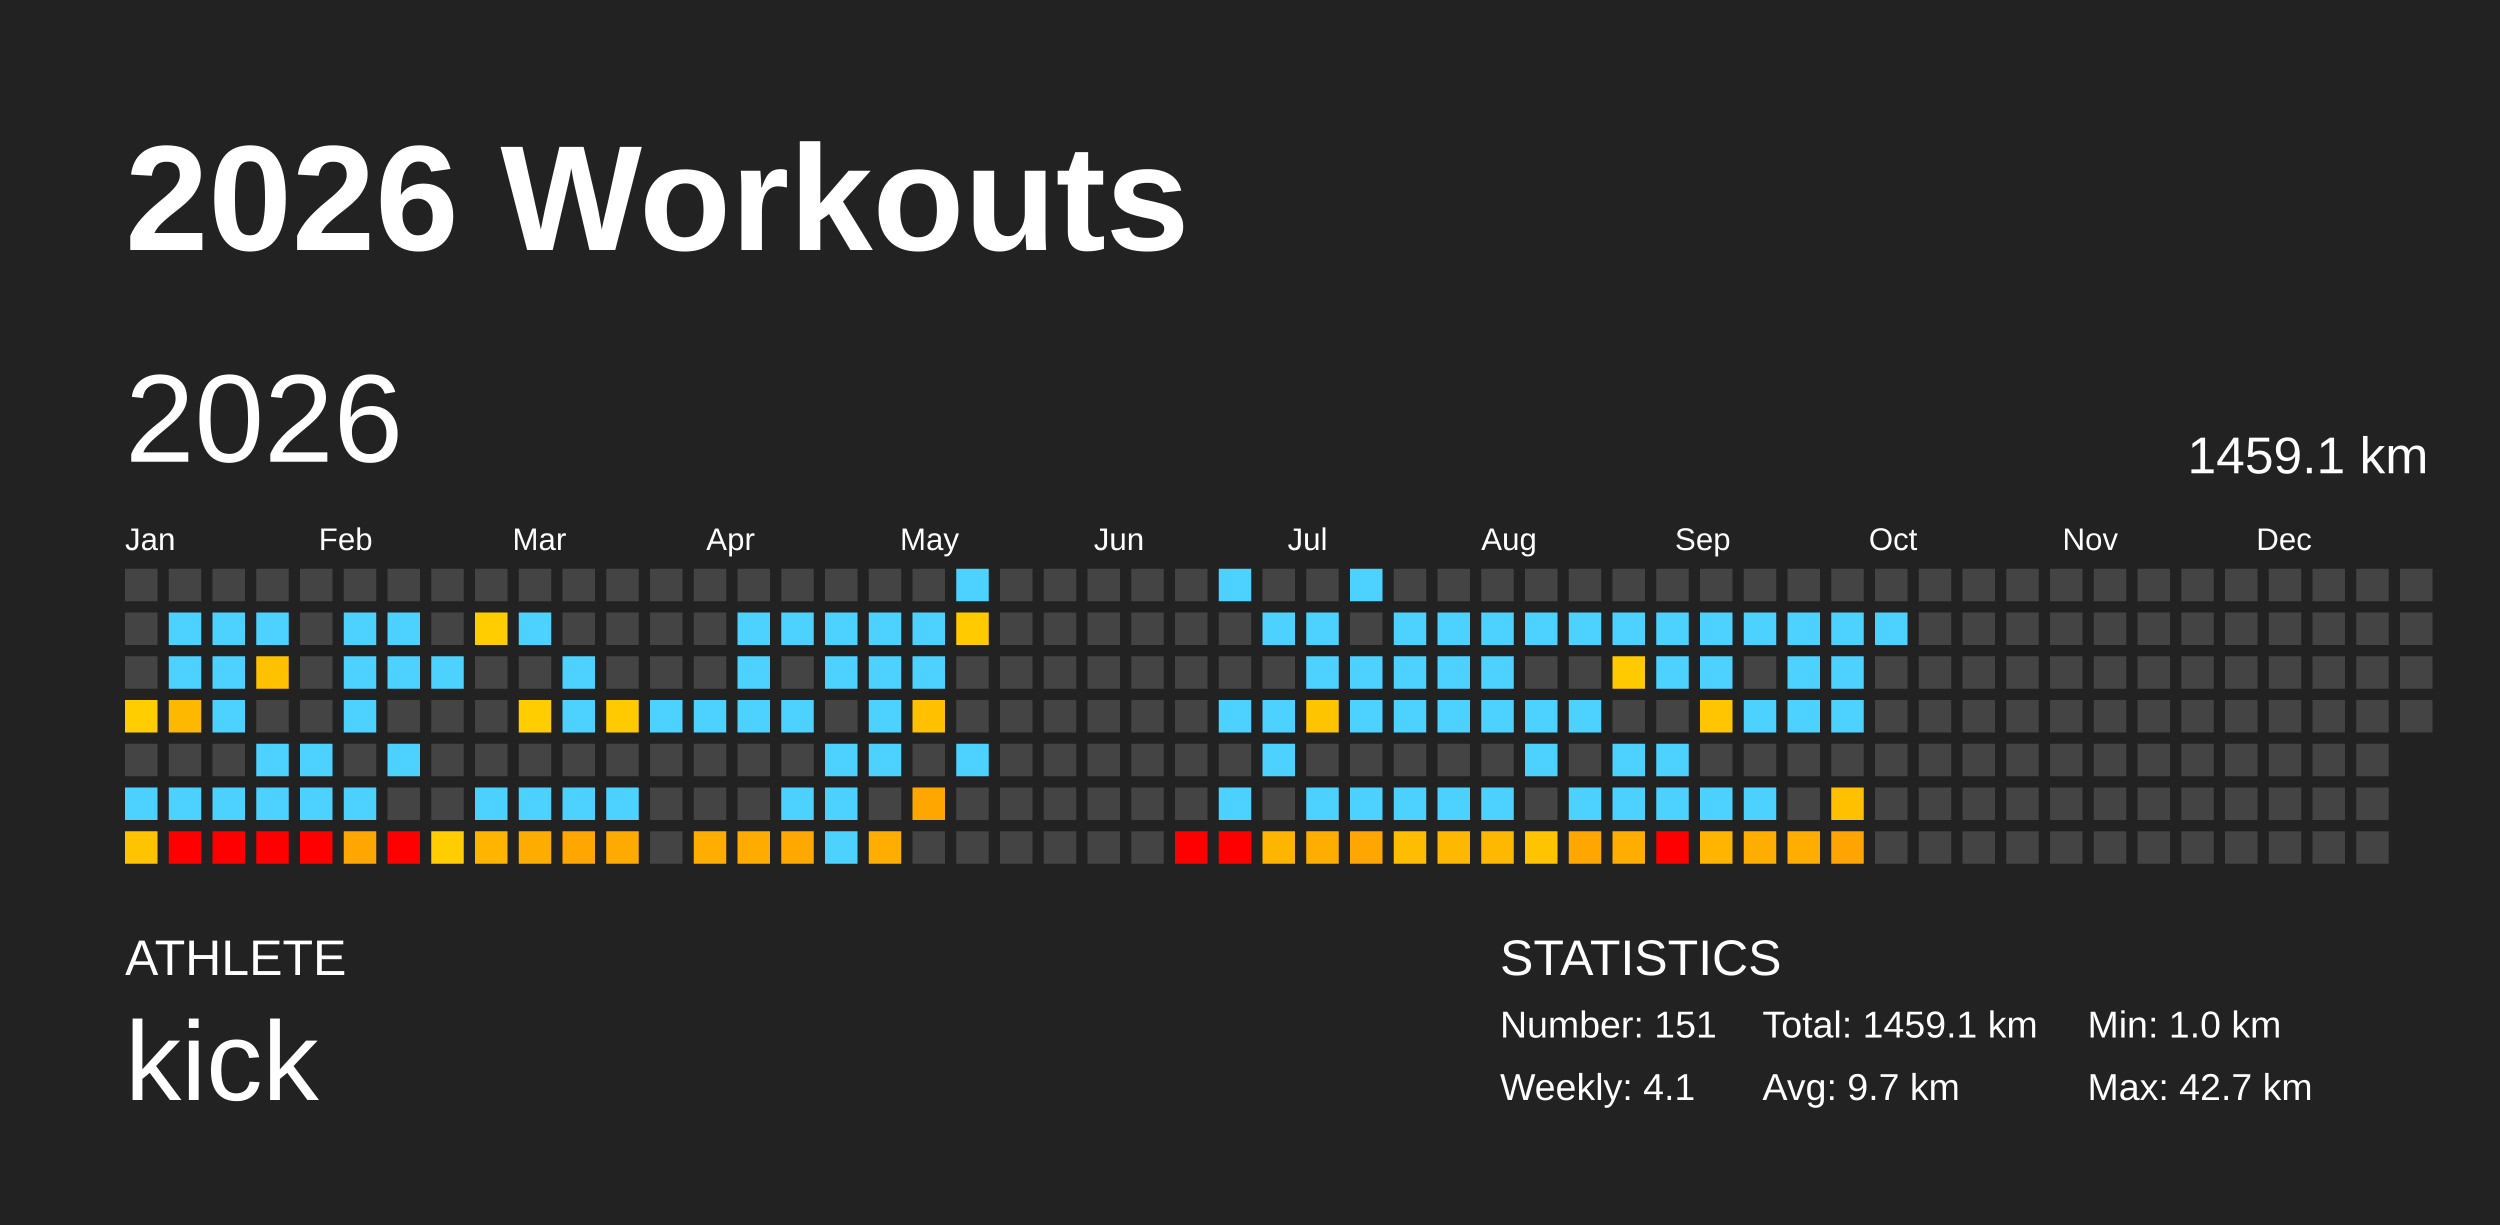
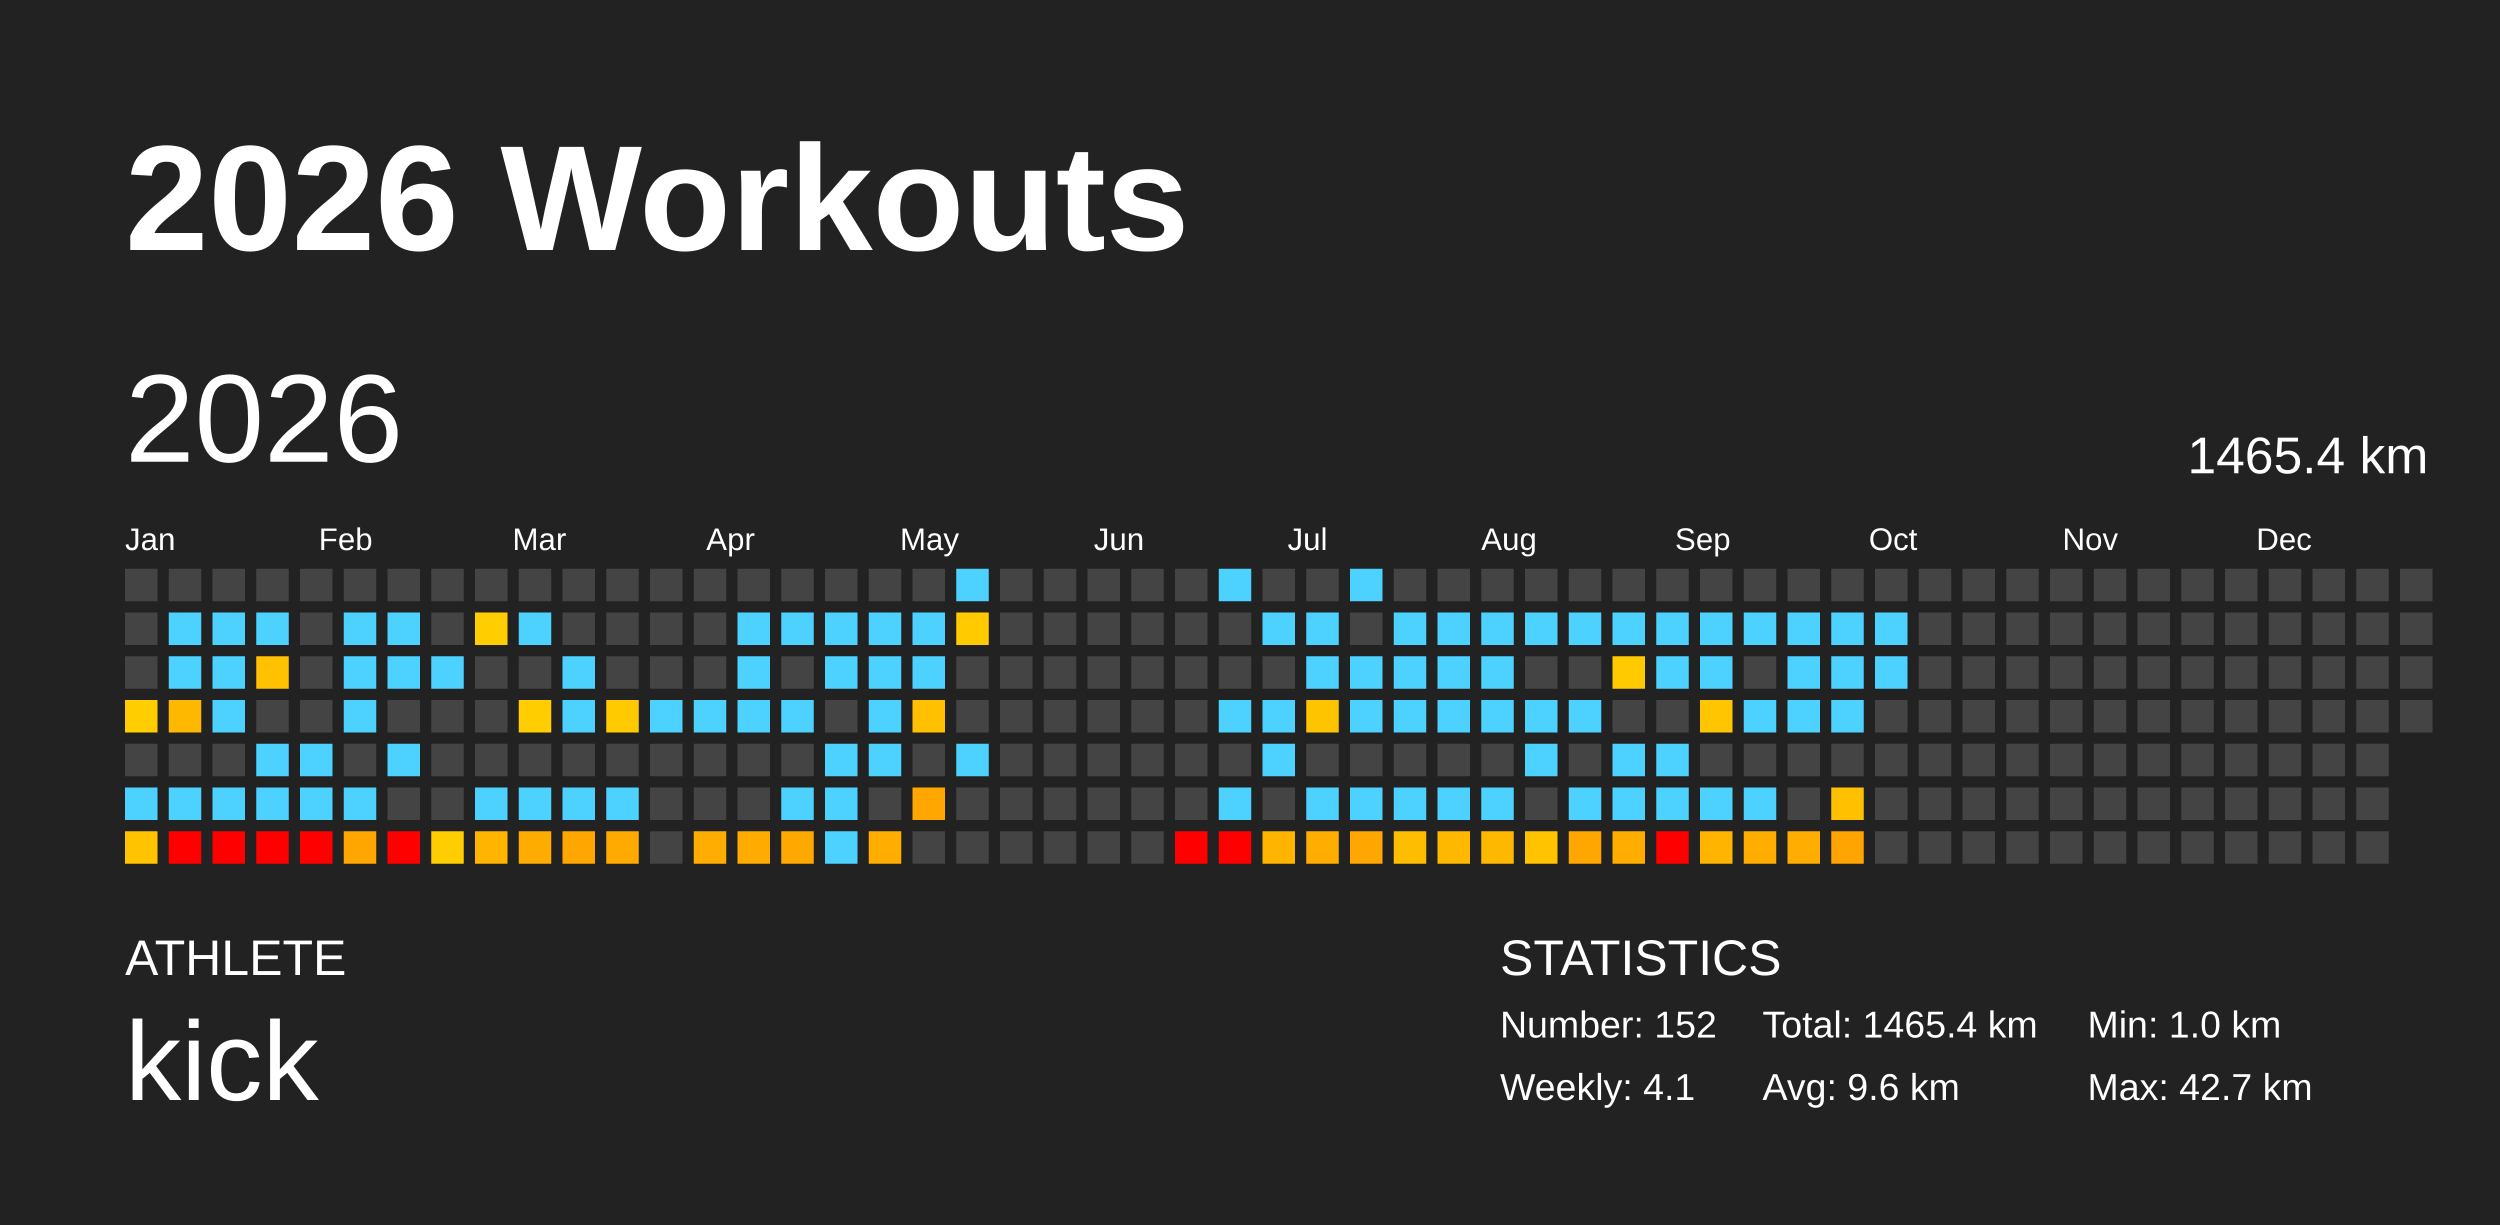
<svg xmlns="http://www.w3.org/2000/svg" baseProfile="full" height="98mm" version="1.1" viewBox="0,0,200,98" width="200mm">
  <defs />
  <rect fill="#222222" height="98" width="200" x="0" y="0" />
  <text fill="#FFFFFF" style="font-size:12px; font-family:Arial; font-weight:bold;" x="10" y="20">2026 Workouts</text>
  <text fill="#FFFFFF" style="font-size:4px; font-family:Arial" x="10" y="78">ATHLETE</text>
  <text fill="#FFFFFF" style="font-size:9px; font-family:Arial" x="10" y="88">kick</text>
  <text fill="#FFFFFF" style="font-size:4px; font-family:Arial" x="120" y="78">STATISTICS</text>
-   <text fill="#FFFFFF" style="font-size:3px; font-family:Arial" x="120" y="83">Number: 151</text>
+   <text fill="#FFFFFF" style="font-size:3px; font-family:Arial" x="120" y="83">Number: 152</text>
  <text fill="#FFFFFF" style="font-size:3px; font-family:Arial" x="120" y="88">Weekly: 4.1</text>
-   <text fill="#FFFFFF" style="font-size:3px; font-family:Arial" x="141" y="83">Total: 1459.1 km</text>
-   <text fill="#FFFFFF" style="font-size:3px; font-family:Arial" x="141" y="88">Avg: 9.7 km</text>
+   <text fill="#FFFFFF" style="font-size:3px; font-family:Arial" x="141" y="83">Total: 1465.4 km</text>
+   <text fill="#FFFFFF" style="font-size:3px; font-family:Arial" x="141" y="88">Avg: 9.6 km</text>
  <text fill="#FFFFFF" style="font-size:3px; font-family:Arial" x="167" y="83">Min: 1.0 km</text>
  <text fill="#FFFFFF" style="font-size:3px; font-family:Arial" x="167" y="88">Max: 42.7 km</text>
  <text dominant-baseline="hanging" fill="#FFFFFF" style="font-size:10.0px; font-family:Arial;" x="10" y="30">2026</text>
-   <text dominant-baseline="hanging" fill="#FFFFFF" style="font-size:4.125px; font-family:Arial;" x="175" y="35">1459.1 km</text>
+   <text dominant-baseline="hanging" fill="#FFFFFF" style="font-size:4.125px; font-family:Arial;" x="175" y="35">1465.4 km</text>
  <text fill="#FFFFFF" style="font-size:2.5px; font-family:Arial" x="10.0" y="44">Jan</text>
  <text fill="#FFFFFF" style="font-size:2.5px; font-family:Arial" x="25.5" y="44">Feb</text>
  <text fill="#FFFFFF" style="font-size:2.5px; font-family:Arial" x="41.0" y="44">Mar</text>
  <text fill="#FFFFFF" style="font-size:2.5px; font-family:Arial" x="56.5" y="44">Apr</text>
  <text fill="#FFFFFF" style="font-size:2.5px; font-family:Arial" x="72.0" y="44">May</text>
  <text fill="#FFFFFF" style="font-size:2.5px; font-family:Arial" x="87.5" y="44">Jun</text>
  <text fill="#FFFFFF" style="font-size:2.5px; font-family:Arial" x="103.0" y="44">Jul</text>
  <text fill="#FFFFFF" style="font-size:2.5px; font-family:Arial" x="118.5" y="44">Aug</text>
  <text fill="#FFFFFF" style="font-size:2.5px; font-family:Arial" x="134.0" y="44">Sep</text>
  <text fill="#FFFFFF" style="font-size:2.5px; font-family:Arial" x="149.5" y="44">Oct</text>
  <text fill="#FFFFFF" style="font-size:2.5px; font-family:Arial" x="165.0" y="44">Nov</text>
  <text fill="#FFFFFF" style="font-size:2.5px; font-family:Arial" x="180.5" y="44">Dec</text>
  <rect fill="#444444" height="2.6" width="2.6" x="10.0" y="45.5" />
  <rect fill="#444444" height="2.6" width="2.6" x="10.0" y="49.0" />
  <rect fill="#444444" height="2.6" width="2.6" x="10.0" y="52.5" />
  <rect fill="#ffcd00" height="2.6" width="2.6" x="10.0" y="56.0" />
  <rect fill="#444444" height="2.6" width="2.6" x="10.0" y="59.5" />
  <rect fill="#4dd2ff" height="2.6" width="2.6" x="10.0" y="63.0" />
  <rect fill="#ffc300" height="2.6" width="2.6" x="10.0" y="66.5" />
  <rect fill="#444444" height="2.6" width="2.6" x="13.5" y="45.5" />
  <rect fill="#4dd2ff" height="2.6" width="2.6" x="13.5" y="49.0" />
  <rect fill="#4dd2ff" height="2.6" width="2.6" x="13.5" y="52.5" />
  <rect fill="#ffb800" height="2.6" width="2.6" x="13.5" y="56.0" />
  <rect fill="#444444" height="2.6" width="2.6" x="13.5" y="59.5" />
  <rect fill="#4dd2ff" height="2.6" width="2.6" x="13.5" y="63.0" />
  <rect fill="red" height="2.6" width="2.6" x="13.5" y="66.5" />
  <rect fill="#444444" height="2.6" width="2.6" x="17.0" y="45.5" />
  <rect fill="#4dd2ff" height="2.6" width="2.6" x="17.0" y="49.0" />
  <rect fill="#4dd2ff" height="2.6" width="2.6" x="17.0" y="52.5" />
  <rect fill="#4dd2ff" height="2.6" width="2.6" x="17.0" y="56.0" />
  <rect fill="#444444" height="2.6" width="2.6" x="17.0" y="59.5" />
  <rect fill="#4dd2ff" height="2.6" width="2.6" x="17.0" y="63.0" />
  <rect fill="red" height="2.6" width="2.6" x="17.0" y="66.5" />
  <rect fill="#444444" height="2.6" width="2.6" x="20.5" y="45.5" />
  <rect fill="#4dd2ff" height="2.6" width="2.6" x="20.5" y="49.0" />
  <rect fill="#ffc100" height="2.6" width="2.6" x="20.5" y="52.5" />
  <rect fill="#444444" height="2.6" width="2.6" x="20.5" y="56.0" />
  <rect fill="#4dd2ff" height="2.6" width="2.6" x="20.5" y="59.5" />
  <rect fill="#4dd2ff" height="2.6" width="2.6" x="20.5" y="63.0" />
  <rect fill="red" height="2.6" width="2.6" x="20.5" y="66.5" />
  <rect fill="#444444" height="2.6" width="2.6" x="24.0" y="45.5" />
  <rect fill="#444444" height="2.6" width="2.6" x="24.0" y="49.0" />
  <rect fill="#444444" height="2.6" width="2.6" x="24.0" y="52.5" />
  <rect fill="#444444" height="2.6" width="2.6" x="24.0" y="56.0" />
  <rect fill="#4dd2ff" height="2.6" width="2.6" x="24.0" y="59.5" />
  <rect fill="#4dd2ff" height="2.6" width="2.6" x="24.0" y="63.0" />
  <rect fill="red" height="2.6" width="2.6" x="24.0" y="66.5" />
  <rect fill="#444444" height="2.6" width="2.6" x="27.5" y="45.5" />
  <rect fill="#4dd2ff" height="2.6" width="2.6" x="27.5" y="49.0" />
  <rect fill="#4dd2ff" height="2.6" width="2.6" x="27.5" y="52.5" />
  <rect fill="#4dd2ff" height="2.6" width="2.6" x="27.5" y="56.0" />
  <rect fill="#444444" height="2.6" width="2.6" x="27.5" y="59.5" />
  <rect fill="#4dd2ff" height="2.6" width="2.6" x="27.5" y="63.0" />
  <rect fill="#ffa700" height="2.6" width="2.6" x="27.5" y="66.5" />
  <rect fill="#444444" height="2.6" width="2.6" x="31.0" y="45.5" />
  <rect fill="#4dd2ff" height="2.6" width="2.6" x="31.0" y="49.0" />
  <rect fill="#4dd2ff" height="2.6" width="2.6" x="31.0" y="52.5" />
  <rect fill="#444444" height="2.6" width="2.6" x="31.0" y="56.0" />
  <rect fill="#4dd2ff" height="2.6" width="2.6" x="31.0" y="59.5" />
  <rect fill="#444444" height="2.6" width="2.6" x="31.0" y="63.0" />
  <rect fill="red" height="2.6" width="2.6" x="31.0" y="66.5" />
  <rect fill="#444444" height="2.6" width="2.6" x="34.5" y="45.5" />
  <rect fill="#444444" height="2.6" width="2.6" x="34.5" y="49.0" />
  <rect fill="#4dd2ff" height="2.6" width="2.6" x="34.5" y="52.5" />
  <rect fill="#444444" height="2.6" width="2.6" x="34.5" y="56.0" />
  <rect fill="#444444" height="2.6" width="2.6" x="34.5" y="59.5" />
  <rect fill="#444444" height="2.6" width="2.6" x="34.5" y="63.0" />
  <rect fill="#ffcd00" height="2.6" width="2.6" x="34.5" y="66.5" />
  <rect fill="#444444" height="2.6" width="2.6" x="38.0" y="45.5" />
  <rect fill="#ffcd00" height="2.6" width="2.6" x="38.0" y="49.0" />
  <rect fill="#444444" height="2.6" width="2.6" x="38.0" y="52.5" />
  <rect fill="#444444" height="2.6" width="2.6" x="38.0" y="56.0" />
  <rect fill="#444444" height="2.6" width="2.6" x="38.0" y="59.5" />
  <rect fill="#4dd2ff" height="2.6" width="2.6" x="38.0" y="63.0" />
  <rect fill="#ffb500" height="2.6" width="2.6" x="38.0" y="66.5" />
  <rect fill="#444444" height="2.6" width="2.6" x="41.5" y="45.5" />
  <rect fill="#4dd2ff" height="2.6" width="2.6" x="41.5" y="49.0" />
  <rect fill="#444444" height="2.6" width="2.6" x="41.5" y="52.5" />
  <rect fill="#ffcd00" height="2.6" width="2.6" x="41.5" y="56.0" />
  <rect fill="#444444" height="2.6" width="2.6" x="41.5" y="59.5" />
  <rect fill="#4dd2ff" height="2.6" width="2.6" x="41.5" y="63.0" />
  <rect fill="#ffac00" height="2.6" width="2.6" x="41.5" y="66.5" />
  <rect fill="#444444" height="2.6" width="2.6" x="45.0" y="45.5" />
  <rect fill="#444444" height="2.6" width="2.6" x="45.0" y="49.0" />
  <rect fill="#4dd2ff" height="2.6" width="2.6" x="45.0" y="52.5" />
  <rect fill="#4dd2ff" height="2.6" width="2.6" x="45.0" y="56.0" />
  <rect fill="#444444" height="2.6" width="2.6" x="45.0" y="59.5" />
  <rect fill="#4dd2ff" height="2.6" width="2.6" x="45.0" y="63.0" />
  <rect fill="#ffa600" height="2.6" width="2.6" x="45.0" y="66.5" />
  <rect fill="#444444" height="2.6" width="2.6" x="48.5" y="45.5" />
  <rect fill="#444444" height="2.6" width="2.6" x="48.5" y="49.0" />
  <rect fill="#444444" height="2.6" width="2.6" x="48.5" y="52.5" />
  <rect fill="#ffcb00" height="2.6" width="2.6" x="48.5" y="56.0" />
  <rect fill="#444444" height="2.6" width="2.6" x="48.5" y="59.5" />
  <rect fill="#4dd2ff" height="2.6" width="2.6" x="48.5" y="63.0" />
  <rect fill="#ffaa00" height="2.6" width="2.6" x="48.5" y="66.5" />
  <rect fill="#444444" height="2.6" width="2.6" x="52.0" y="45.5" />
  <rect fill="#444444" height="2.6" width="2.6" x="52.0" y="49.0" />
  <rect fill="#444444" height="2.6" width="2.6" x="52.0" y="52.5" />
  <rect fill="#4dd2ff" height="2.6" width="2.6" x="52.0" y="56.0" />
  <rect fill="#444444" height="2.6" width="2.6" x="52.0" y="59.5" />
  <rect fill="#444444" height="2.6" width="2.6" x="52.0" y="63.0" />
  <rect fill="#444444" height="2.6" width="2.6" x="52.0" y="66.5" />
  <rect fill="#444444" height="2.6" width="2.6" x="55.5" y="45.5" />
  <rect fill="#444444" height="2.6" width="2.6" x="55.5" y="49.0" />
  <rect fill="#444444" height="2.6" width="2.6" x="55.5" y="52.5" />
  <rect fill="#4dd2ff" height="2.6" width="2.6" x="55.5" y="56.0" />
  <rect fill="#444444" height="2.6" width="2.6" x="55.5" y="59.5" />
  <rect fill="#444444" height="2.6" width="2.6" x="55.5" y="63.0" />
  <rect fill="#ffad00" height="2.6" width="2.6" x="55.5" y="66.5" />
  <rect fill="#444444" height="2.6" width="2.6" x="59.0" y="45.5" />
  <rect fill="#4dd2ff" height="2.6" width="2.6" x="59.0" y="49.0" />
  <rect fill="#4dd2ff" height="2.6" width="2.6" x="59.0" y="52.5" />
  <rect fill="#4dd2ff" height="2.6" width="2.6" x="59.0" y="56.0" />
  <rect fill="#444444" height="2.6" width="2.6" x="59.0" y="59.5" />
  <rect fill="#444444" height="2.6" width="2.6" x="59.0" y="63.0" />
  <rect fill="#ffab00" height="2.6" width="2.6" x="59.0" y="66.5" />
  <rect fill="#444444" height="2.6" width="2.6" x="62.5" y="45.5" />
  <rect fill="#4dd2ff" height="2.6" width="2.6" x="62.5" y="49.0" />
  <rect fill="#444444" height="2.6" width="2.6" x="62.5" y="52.5" />
  <rect fill="#4dd2ff" height="2.6" width="2.6" x="62.5" y="56.0" />
  <rect fill="#444444" height="2.6" width="2.6" x="62.5" y="59.5" />
  <rect fill="#4dd2ff" height="2.6" width="2.6" x="62.5" y="63.0" />
  <rect fill="#ffa900" height="2.6" width="2.6" x="62.5" y="66.5" />
  <rect fill="#444444" height="2.6" width="2.6" x="66.0" y="45.5" />
  <rect fill="#4dd2ff" height="2.6" width="2.6" x="66.0" y="49.0" />
  <rect fill="#4dd2ff" height="2.6" width="2.6" x="66.0" y="52.5" />
  <rect fill="#444444" height="2.6" width="2.6" x="66.0" y="56.0" />
  <rect fill="#4dd2ff" height="2.6" width="2.6" x="66.0" y="59.5" />
  <rect fill="#4dd2ff" height="2.6" width="2.6" x="66.0" y="63.0" />
  <rect fill="#4dd2ff" height="2.6" width="2.6" x="66.0" y="66.5" />
  <rect fill="#444444" height="2.6" width="2.6" x="69.5" y="45.5" />
  <rect fill="#4dd2ff" height="2.6" width="2.6" x="69.5" y="49.0" />
  <rect fill="#4dd2ff" height="2.6" width="2.6" x="69.5" y="52.5" />
  <rect fill="#4dd2ff" height="2.6" width="2.6" x="69.5" y="56.0" />
  <rect fill="#4dd2ff" height="2.6" width="2.6" x="69.5" y="59.5" />
  <rect fill="#444444" height="2.6" width="2.6" x="69.5" y="63.0" />
  <rect fill="#ffae00" height="2.6" width="2.6" x="69.5" y="66.5" />
  <rect fill="#444444" height="2.6" width="2.6" x="73.0" y="45.5" />
  <rect fill="#4dd2ff" height="2.6" width="2.6" x="73.0" y="49.0" />
  <rect fill="#4dd2ff" height="2.6" width="2.6" x="73.0" y="52.5" />
  <rect fill="#ffc000" height="2.6" width="2.6" x="73.0" y="56.0" />
  <rect fill="#444444" height="2.6" width="2.6" x="73.0" y="59.5" />
  <rect fill="#ffa700" height="2.6" width="2.6" x="73.0" y="63.0" />
  <rect fill="#444444" height="2.6" width="2.6" x="73.0" y="66.5" />
  <rect fill="#4dd2ff" height="2.6" width="2.6" x="76.5" y="45.5" />
  <rect fill="#ffcb00" height="2.6" width="2.6" x="76.5" y="49.0" />
  <rect fill="#444444" height="2.6" width="2.6" x="76.5" y="52.5" />
  <rect fill="#444444" height="2.6" width="2.6" x="76.5" y="56.0" />
  <rect fill="#4dd2ff" height="2.6" width="2.6" x="76.5" y="59.5" />
  <rect fill="#444444" height="2.6" width="2.6" x="76.5" y="63.0" />
  <rect fill="#444444" height="2.6" width="2.6" x="76.5" y="66.5" />
  <rect fill="#444444" height="2.6" width="2.6" x="80.0" y="45.5" />
  <rect fill="#444444" height="2.6" width="2.6" x="80.0" y="49.0" />
  <rect fill="#444444" height="2.6" width="2.6" x="80.0" y="52.5" />
  <rect fill="#444444" height="2.6" width="2.6" x="80.0" y="56.0" />
  <rect fill="#444444" height="2.6" width="2.6" x="80.0" y="59.5" />
  <rect fill="#444444" height="2.6" width="2.6" x="80.0" y="63.0" />
  <rect fill="#444444" height="2.6" width="2.6" x="80.0" y="66.5" />
  <rect fill="#444444" height="2.6" width="2.6" x="83.5" y="45.5" />
  <rect fill="#444444" height="2.6" width="2.6" x="83.5" y="49.0" />
  <rect fill="#444444" height="2.6" width="2.6" x="83.5" y="52.5" />
  <rect fill="#444444" height="2.6" width="2.6" x="83.5" y="56.0" />
  <rect fill="#444444" height="2.6" width="2.6" x="83.5" y="59.5" />
  <rect fill="#444444" height="2.6" width="2.6" x="83.5" y="63.0" />
  <rect fill="#444444" height="2.6" width="2.6" x="83.5" y="66.5" />
  <rect fill="#444444" height="2.6" width="2.6" x="87.0" y="45.5" />
  <rect fill="#444444" height="2.6" width="2.6" x="87.0" y="49.0" />
  <rect fill="#444444" height="2.6" width="2.6" x="87.0" y="52.5" />
  <rect fill="#444444" height="2.6" width="2.6" x="87.0" y="56.0" />
  <rect fill="#444444" height="2.6" width="2.6" x="87.0" y="59.5" />
  <rect fill="#444444" height="2.6" width="2.6" x="87.0" y="63.0" />
  <rect fill="#444444" height="2.6" width="2.6" x="87.0" y="66.5" />
  <rect fill="#444444" height="2.6" width="2.6" x="90.5" y="45.5" />
  <rect fill="#444444" height="2.6" width="2.6" x="90.5" y="49.0" />
  <rect fill="#444444" height="2.6" width="2.6" x="90.5" y="52.5" />
  <rect fill="#444444" height="2.6" width="2.6" x="90.5" y="56.0" />
  <rect fill="#444444" height="2.6" width="2.6" x="90.5" y="59.5" />
  <rect fill="#444444" height="2.6" width="2.6" x="90.5" y="63.0" />
  <rect fill="#444444" height="2.6" width="2.6" x="90.5" y="66.5" />
  <rect fill="#444444" height="2.6" width="2.6" x="94.0" y="45.5" />
  <rect fill="#444444" height="2.6" width="2.6" x="94.0" y="49.0" />
  <rect fill="#444444" height="2.6" width="2.6" x="94.0" y="52.5" />
  <rect fill="#444444" height="2.6" width="2.6" x="94.0" y="56.0" />
  <rect fill="#444444" height="2.6" width="2.6" x="94.0" y="59.5" />
  <rect fill="#444444" height="2.6" width="2.6" x="94.0" y="63.0" />
  <rect fill="red" height="2.6" width="2.6" x="94.0" y="66.5" />
  <rect fill="#4dd2ff" height="2.6" width="2.6" x="97.5" y="45.5" />
  <rect fill="#444444" height="2.6" width="2.6" x="97.5" y="49.0" />
  <rect fill="#444444" height="2.6" width="2.6" x="97.5" y="52.5" />
  <rect fill="#4dd2ff" height="2.6" width="2.6" x="97.5" y="56.0" />
  <rect fill="#444444" height="2.6" width="2.6" x="97.5" y="59.5" />
  <rect fill="#4dd2ff" height="2.6" width="2.6" x="97.5" y="63.0" />
  <rect fill="red" height="2.6" width="2.6" x="97.5" y="66.5" />
  <rect fill="#444444" height="2.6" width="2.6" x="101.0" y="45.5" />
  <rect fill="#4dd2ff" height="2.6" width="2.6" x="101.0" y="49.0" />
  <rect fill="#444444" height="2.6" width="2.6" x="101.0" y="52.5" />
  <rect fill="#4dd2ff" height="2.6" width="2.6" x="101.0" y="56.0" />
  <rect fill="#4dd2ff" height="2.6" width="2.6" x="101.0" y="59.5" />
  <rect fill="#444444" height="2.6" width="2.6" x="101.0" y="63.0" />
  <rect fill="#ffb400" height="2.6" width="2.6" x="101.0" y="66.5" />
  <rect fill="#444444" height="2.6" width="2.6" x="104.5" y="45.5" />
  <rect fill="#4dd2ff" height="2.6" width="2.6" x="104.5" y="49.0" />
  <rect fill="#4dd2ff" height="2.6" width="2.6" x="104.5" y="52.5" />
  <rect fill="#ffc400" height="2.6" width="2.6" x="104.5" y="56.0" />
  <rect fill="#444444" height="2.6" width="2.6" x="104.5" y="59.5" />
  <rect fill="#4dd2ff" height="2.6" width="2.6" x="104.5" y="63.0" />
  <rect fill="#ffae00" height="2.6" width="2.6" x="104.5" y="66.5" />
  <rect fill="#4dd2ff" height="2.6" width="2.6" x="108.0" y="45.5" />
  <rect fill="#444444" height="2.6" width="2.6" x="108.0" y="49.0" />
  <rect fill="#4dd2ff" height="2.6" width="2.6" x="108.0" y="52.5" />
  <rect fill="#4dd2ff" height="2.6" width="2.6" x="108.0" y="56.0" />
  <rect fill="#444444" height="2.6" width="2.6" x="108.0" y="59.5" />
  <rect fill="#4dd2ff" height="2.6" width="2.6" x="108.0" y="63.0" />
  <rect fill="#ffa700" height="2.6" width="2.6" x="108.0" y="66.5" />
  <rect fill="#444444" height="2.6" width="2.6" x="111.5" y="45.5" />
  <rect fill="#4dd2ff" height="2.6" width="2.6" x="111.5" y="49.0" />
  <rect fill="#4dd2ff" height="2.6" width="2.6" x="111.5" y="52.5" />
  <rect fill="#4dd2ff" height="2.6" width="2.6" x="111.5" y="56.0" />
  <rect fill="#444444" height="2.6" width="2.6" x="111.5" y="59.5" />
  <rect fill="#4dd2ff" height="2.6" width="2.6" x="111.5" y="63.0" />
  <rect fill="#ffbd00" height="2.6" width="2.6" x="111.5" y="66.5" />
  <rect fill="#444444" height="2.6" width="2.6" x="115.0" y="45.5" />
  <rect fill="#4dd2ff" height="2.6" width="2.6" x="115.0" y="49.0" />
  <rect fill="#4dd2ff" height="2.6" width="2.6" x="115.0" y="52.5" />
  <rect fill="#4dd2ff" height="2.6" width="2.6" x="115.0" y="56.0" />
  <rect fill="#444444" height="2.6" width="2.6" x="115.0" y="59.5" />
  <rect fill="#4dd2ff" height="2.6" width="2.6" x="115.0" y="63.0" />
  <rect fill="#ffb800" height="2.6" width="2.6" x="115.0" y="66.5" />
  <rect fill="#444444" height="2.6" width="2.6" x="118.5" y="45.5" />
  <rect fill="#4dd2ff" height="2.6" width="2.6" x="118.5" y="49.0" />
  <rect fill="#4dd2ff" height="2.6" width="2.6" x="118.5" y="52.5" />
  <rect fill="#4dd2ff" height="2.6" width="2.6" x="118.5" y="56.0" />
  <rect fill="#444444" height="2.6" width="2.6" x="118.5" y="59.5" />
  <rect fill="#4dd2ff" height="2.6" width="2.6" x="118.5" y="63.0" />
  <rect fill="#ffb800" height="2.6" width="2.6" x="118.5" y="66.5" />
  <rect fill="#444444" height="2.6" width="2.6" x="122.0" y="45.5" />
  <rect fill="#4dd2ff" height="2.6" width="2.6" x="122.0" y="49.0" />
  <rect fill="#444444" height="2.6" width="2.6" x="122.0" y="52.5" />
  <rect fill="#4dd2ff" height="2.6" width="2.6" x="122.0" y="56.0" />
  <rect fill="#4dd2ff" height="2.6" width="2.6" x="122.0" y="59.5" />
  <rect fill="#444444" height="2.6" width="2.6" x="122.0" y="63.0" />
  <rect fill="#ffc300" height="2.6" width="2.6" x="122.0" y="66.5" />
  <rect fill="#444444" height="2.6" width="2.6" x="125.5" y="45.5" />
  <rect fill="#4dd2ff" height="2.6" width="2.6" x="125.5" y="49.0" />
  <rect fill="#444444" height="2.6" width="2.6" x="125.5" y="52.5" />
  <rect fill="#4dd2ff" height="2.6" width="2.6" x="125.5" y="56.0" />
  <rect fill="#444444" height="2.6" width="2.6" x="125.5" y="59.5" />
  <rect fill="#4dd2ff" height="2.6" width="2.6" x="125.5" y="63.0" />
  <rect fill="#ffa600" height="2.6" width="2.6" x="125.5" y="66.5" />
  <rect fill="#444444" height="2.6" width="2.6" x="129.0" y="45.5" />
  <rect fill="#4dd2ff" height="2.6" width="2.6" x="129.0" y="49.0" />
  <rect fill="#ffcb00" height="2.6" width="2.6" x="129.0" y="52.5" />
  <rect fill="#444444" height="2.6" width="2.6" x="129.0" y="56.0" />
  <rect fill="#4dd2ff" height="2.6" width="2.6" x="129.0" y="59.5" />
  <rect fill="#4dd2ff" height="2.6" width="2.6" x="129.0" y="63.0" />
  <rect fill="#ffae00" height="2.6" width="2.6" x="129.0" y="66.5" />
  <rect fill="#444444" height="2.6" width="2.6" x="132.5" y="45.5" />
  <rect fill="#4dd2ff" height="2.6" width="2.6" x="132.5" y="49.0" />
  <rect fill="#4dd2ff" height="2.6" width="2.6" x="132.5" y="52.5" />
  <rect fill="#444444" height="2.6" width="2.6" x="132.5" y="56.0" />
  <rect fill="#4dd2ff" height="2.6" width="2.6" x="132.5" y="59.5" />
  <rect fill="#4dd2ff" height="2.6" width="2.6" x="132.5" y="63.0" />
  <rect fill="red" height="2.6" width="2.6" x="132.5" y="66.5" />
  <rect fill="#444444" height="2.6" width="2.6" x="136.0" y="45.5" />
  <rect fill="#4dd2ff" height="2.6" width="2.6" x="136.0" y="49.0" />
  <rect fill="#4dd2ff" height="2.6" width="2.6" x="136.0" y="52.5" />
  <rect fill="#ffc500" height="2.6" width="2.6" x="136.0" y="56.0" />
  <rect fill="#444444" height="2.6" width="2.6" x="136.0" y="59.5" />
  <rect fill="#4dd2ff" height="2.6" width="2.6" x="136.0" y="63.0" />
  <rect fill="#ffb400" height="2.6" width="2.6" x="136.0" y="66.5" />
  <rect fill="#444444" height="2.6" width="2.6" x="139.5" y="45.5" />
  <rect fill="#4dd2ff" height="2.6" width="2.6" x="139.5" y="49.0" />
  <rect fill="#444444" height="2.6" width="2.6" x="139.5" y="52.5" />
  <rect fill="#4dd2ff" height="2.6" width="2.6" x="139.5" y="56.0" />
  <rect fill="#444444" height="2.6" width="2.6" x="139.5" y="59.5" />
  <rect fill="#4dd2ff" height="2.6" width="2.6" x="139.5" y="63.0" />
  <rect fill="#ffae00" height="2.6" width="2.6" x="139.5" y="66.5" />
  <rect fill="#444444" height="2.6" width="2.6" x="143.0" y="45.5" />
  <rect fill="#4dd2ff" height="2.6" width="2.6" x="143.0" y="49.0" />
  <rect fill="#4dd2ff" height="2.6" width="2.6" x="143.0" y="52.5" />
  <rect fill="#4dd2ff" height="2.6" width="2.6" x="143.0" y="56.0" />
  <rect fill="#444444" height="2.6" width="2.6" x="143.0" y="59.5" />
  <rect fill="#444444" height="2.6" width="2.6" x="143.0" y="63.0" />
  <rect fill="#ffad00" height="2.6" width="2.6" x="143.0" y="66.5" />
  <rect fill="#444444" height="2.6" width="2.6" x="146.5" y="45.5" />
  <rect fill="#4dd2ff" height="2.6" width="2.6" x="146.5" y="49.0" />
  <rect fill="#4dd2ff" height="2.6" width="2.6" x="146.5" y="52.5" />
  <rect fill="#4dd2ff" height="2.6" width="2.6" x="146.5" y="56.0" />
  <rect fill="#444444" height="2.6" width="2.6" x="146.5" y="59.5" />
  <rect fill="#ffc000" height="2.6" width="2.6" x="146.5" y="63.0" />
  <rect fill="#ffa400" height="2.6" width="2.6" x="146.5" y="66.5" />
  <rect fill="#444444" height="2.6" width="2.6" x="150.0" y="45.5" />
  <rect fill="#4dd2ff" height="2.6" width="2.6" x="150.0" y="49.0" />
-   <rect fill="#444444" height="2.6" width="2.6" x="150.0" y="52.5" />
+   <rect fill="#4dd2ff" height="2.6" width="2.6" x="150.0" y="52.5" />
  <rect fill="#444444" height="2.6" width="2.6" x="150.0" y="56.0" />
  <rect fill="#444444" height="2.6" width="2.6" x="150.0" y="59.5" />
  <rect fill="#444444" height="2.6" width="2.6" x="150.0" y="63.0" />
  <rect fill="#444444" height="2.6" width="2.6" x="150.0" y="66.5" />
  <rect fill="#444444" height="2.6" width="2.6" x="153.5" y="45.5" />
  <rect fill="#444444" height="2.6" width="2.6" x="153.5" y="49.0" />
  <rect fill="#444444" height="2.6" width="2.6" x="153.5" y="52.5" />
  <rect fill="#444444" height="2.6" width="2.6" x="153.5" y="56.0" />
  <rect fill="#444444" height="2.6" width="2.6" x="153.5" y="59.5" />
  <rect fill="#444444" height="2.6" width="2.6" x="153.5" y="63.0" />
  <rect fill="#444444" height="2.6" width="2.6" x="153.5" y="66.5" />
  <rect fill="#444444" height="2.6" width="2.6" x="157.0" y="45.5" />
  <rect fill="#444444" height="2.6" width="2.6" x="157.0" y="49.0" />
  <rect fill="#444444" height="2.6" width="2.6" x="157.0" y="52.5" />
  <rect fill="#444444" height="2.6" width="2.6" x="157.0" y="56.0" />
  <rect fill="#444444" height="2.6" width="2.6" x="157.0" y="59.5" />
  <rect fill="#444444" height="2.6" width="2.6" x="157.0" y="63.0" />
  <rect fill="#444444" height="2.6" width="2.6" x="157.0" y="66.5" />
  <rect fill="#444444" height="2.6" width="2.6" x="160.5" y="45.5" />
  <rect fill="#444444" height="2.6" width="2.6" x="160.5" y="49.0" />
  <rect fill="#444444" height="2.6" width="2.6" x="160.5" y="52.5" />
  <rect fill="#444444" height="2.6" width="2.6" x="160.5" y="56.0" />
  <rect fill="#444444" height="2.6" width="2.6" x="160.5" y="59.5" />
  <rect fill="#444444" height="2.6" width="2.6" x="160.5" y="63.0" />
  <rect fill="#444444" height="2.6" width="2.6" x="160.5" y="66.5" />
  <rect fill="#444444" height="2.6" width="2.6" x="164.0" y="45.5" />
  <rect fill="#444444" height="2.6" width="2.6" x="164.0" y="49.0" />
  <rect fill="#444444" height="2.6" width="2.6" x="164.0" y="52.5" />
  <rect fill="#444444" height="2.6" width="2.6" x="164.0" y="56.0" />
  <rect fill="#444444" height="2.6" width="2.6" x="164.0" y="59.5" />
  <rect fill="#444444" height="2.6" width="2.6" x="164.0" y="63.0" />
  <rect fill="#444444" height="2.6" width="2.6" x="164.0" y="66.5" />
  <rect fill="#444444" height="2.6" width="2.6" x="167.5" y="45.5" />
  <rect fill="#444444" height="2.6" width="2.6" x="167.5" y="49.0" />
  <rect fill="#444444" height="2.6" width="2.6" x="167.5" y="52.5" />
  <rect fill="#444444" height="2.6" width="2.6" x="167.5" y="56.0" />
  <rect fill="#444444" height="2.6" width="2.6" x="167.5" y="59.5" />
  <rect fill="#444444" height="2.6" width="2.6" x="167.5" y="63.0" />
  <rect fill="#444444" height="2.6" width="2.6" x="167.5" y="66.5" />
  <rect fill="#444444" height="2.6" width="2.6" x="171.0" y="45.5" />
  <rect fill="#444444" height="2.6" width="2.6" x="171.0" y="49.0" />
  <rect fill="#444444" height="2.6" width="2.6" x="171.0" y="52.5" />
  <rect fill="#444444" height="2.6" width="2.6" x="171.0" y="56.0" />
  <rect fill="#444444" height="2.6" width="2.6" x="171.0" y="59.5" />
  <rect fill="#444444" height="2.6" width="2.6" x="171.0" y="63.0" />
  <rect fill="#444444" height="2.6" width="2.6" x="171.0" y="66.5" />
  <rect fill="#444444" height="2.6" width="2.6" x="174.5" y="45.5" />
  <rect fill="#444444" height="2.6" width="2.6" x="174.5" y="49.0" />
  <rect fill="#444444" height="2.6" width="2.6" x="174.5" y="52.5" />
  <rect fill="#444444" height="2.6" width="2.6" x="174.5" y="56.0" />
  <rect fill="#444444" height="2.6" width="2.6" x="174.5" y="59.5" />
  <rect fill="#444444" height="2.6" width="2.6" x="174.5" y="63.0" />
  <rect fill="#444444" height="2.6" width="2.6" x="174.5" y="66.5" />
  <rect fill="#444444" height="2.6" width="2.6" x="178.0" y="45.5" />
  <rect fill="#444444" height="2.6" width="2.6" x="178.0" y="49.0" />
  <rect fill="#444444" height="2.6" width="2.6" x="178.0" y="52.5" />
  <rect fill="#444444" height="2.6" width="2.6" x="178.0" y="56.0" />
  <rect fill="#444444" height="2.6" width="2.6" x="178.0" y="59.5" />
  <rect fill="#444444" height="2.6" width="2.6" x="178.0" y="63.0" />
  <rect fill="#444444" height="2.6" width="2.6" x="178.0" y="66.5" />
  <rect fill="#444444" height="2.6" width="2.6" x="181.5" y="45.5" />
  <rect fill="#444444" height="2.6" width="2.6" x="181.5" y="49.0" />
  <rect fill="#444444" height="2.6" width="2.6" x="181.5" y="52.5" />
  <rect fill="#444444" height="2.6" width="2.6" x="181.5" y="56.0" />
  <rect fill="#444444" height="2.6" width="2.6" x="181.5" y="59.5" />
  <rect fill="#444444" height="2.6" width="2.6" x="181.5" y="63.0" />
  <rect fill="#444444" height="2.6" width="2.6" x="181.5" y="66.5" />
  <rect fill="#444444" height="2.6" width="2.6" x="185.0" y="45.5" />
  <rect fill="#444444" height="2.6" width="2.6" x="185.0" y="49.0" />
  <rect fill="#444444" height="2.6" width="2.6" x="185.0" y="52.5" />
  <rect fill="#444444" height="2.6" width="2.6" x="185.0" y="56.0" />
  <rect fill="#444444" height="2.6" width="2.6" x="185.0" y="59.5" />
  <rect fill="#444444" height="2.6" width="2.6" x="185.0" y="63.0" />
  <rect fill="#444444" height="2.6" width="2.6" x="185.0" y="66.5" />
  <rect fill="#444444" height="2.6" width="2.6" x="188.5" y="45.5" />
  <rect fill="#444444" height="2.6" width="2.6" x="188.5" y="49.0" />
  <rect fill="#444444" height="2.6" width="2.6" x="188.5" y="52.5" />
  <rect fill="#444444" height="2.6" width="2.6" x="188.5" y="56.0" />
  <rect fill="#444444" height="2.6" width="2.6" x="188.5" y="59.5" />
  <rect fill="#444444" height="2.6" width="2.6" x="188.5" y="63.0" />
  <rect fill="#444444" height="2.6" width="2.6" x="188.5" y="66.5" />
  <rect fill="#444444" height="2.6" width="2.6" x="192.0" y="45.5" />
  <rect fill="#444444" height="2.6" width="2.6" x="192.0" y="49.0" />
  <rect fill="#444444" height="2.6" width="2.6" x="192.0" y="52.5" />
  <rect fill="#444444" height="2.6" width="2.6" x="192.0" y="56.0" />
</svg>
